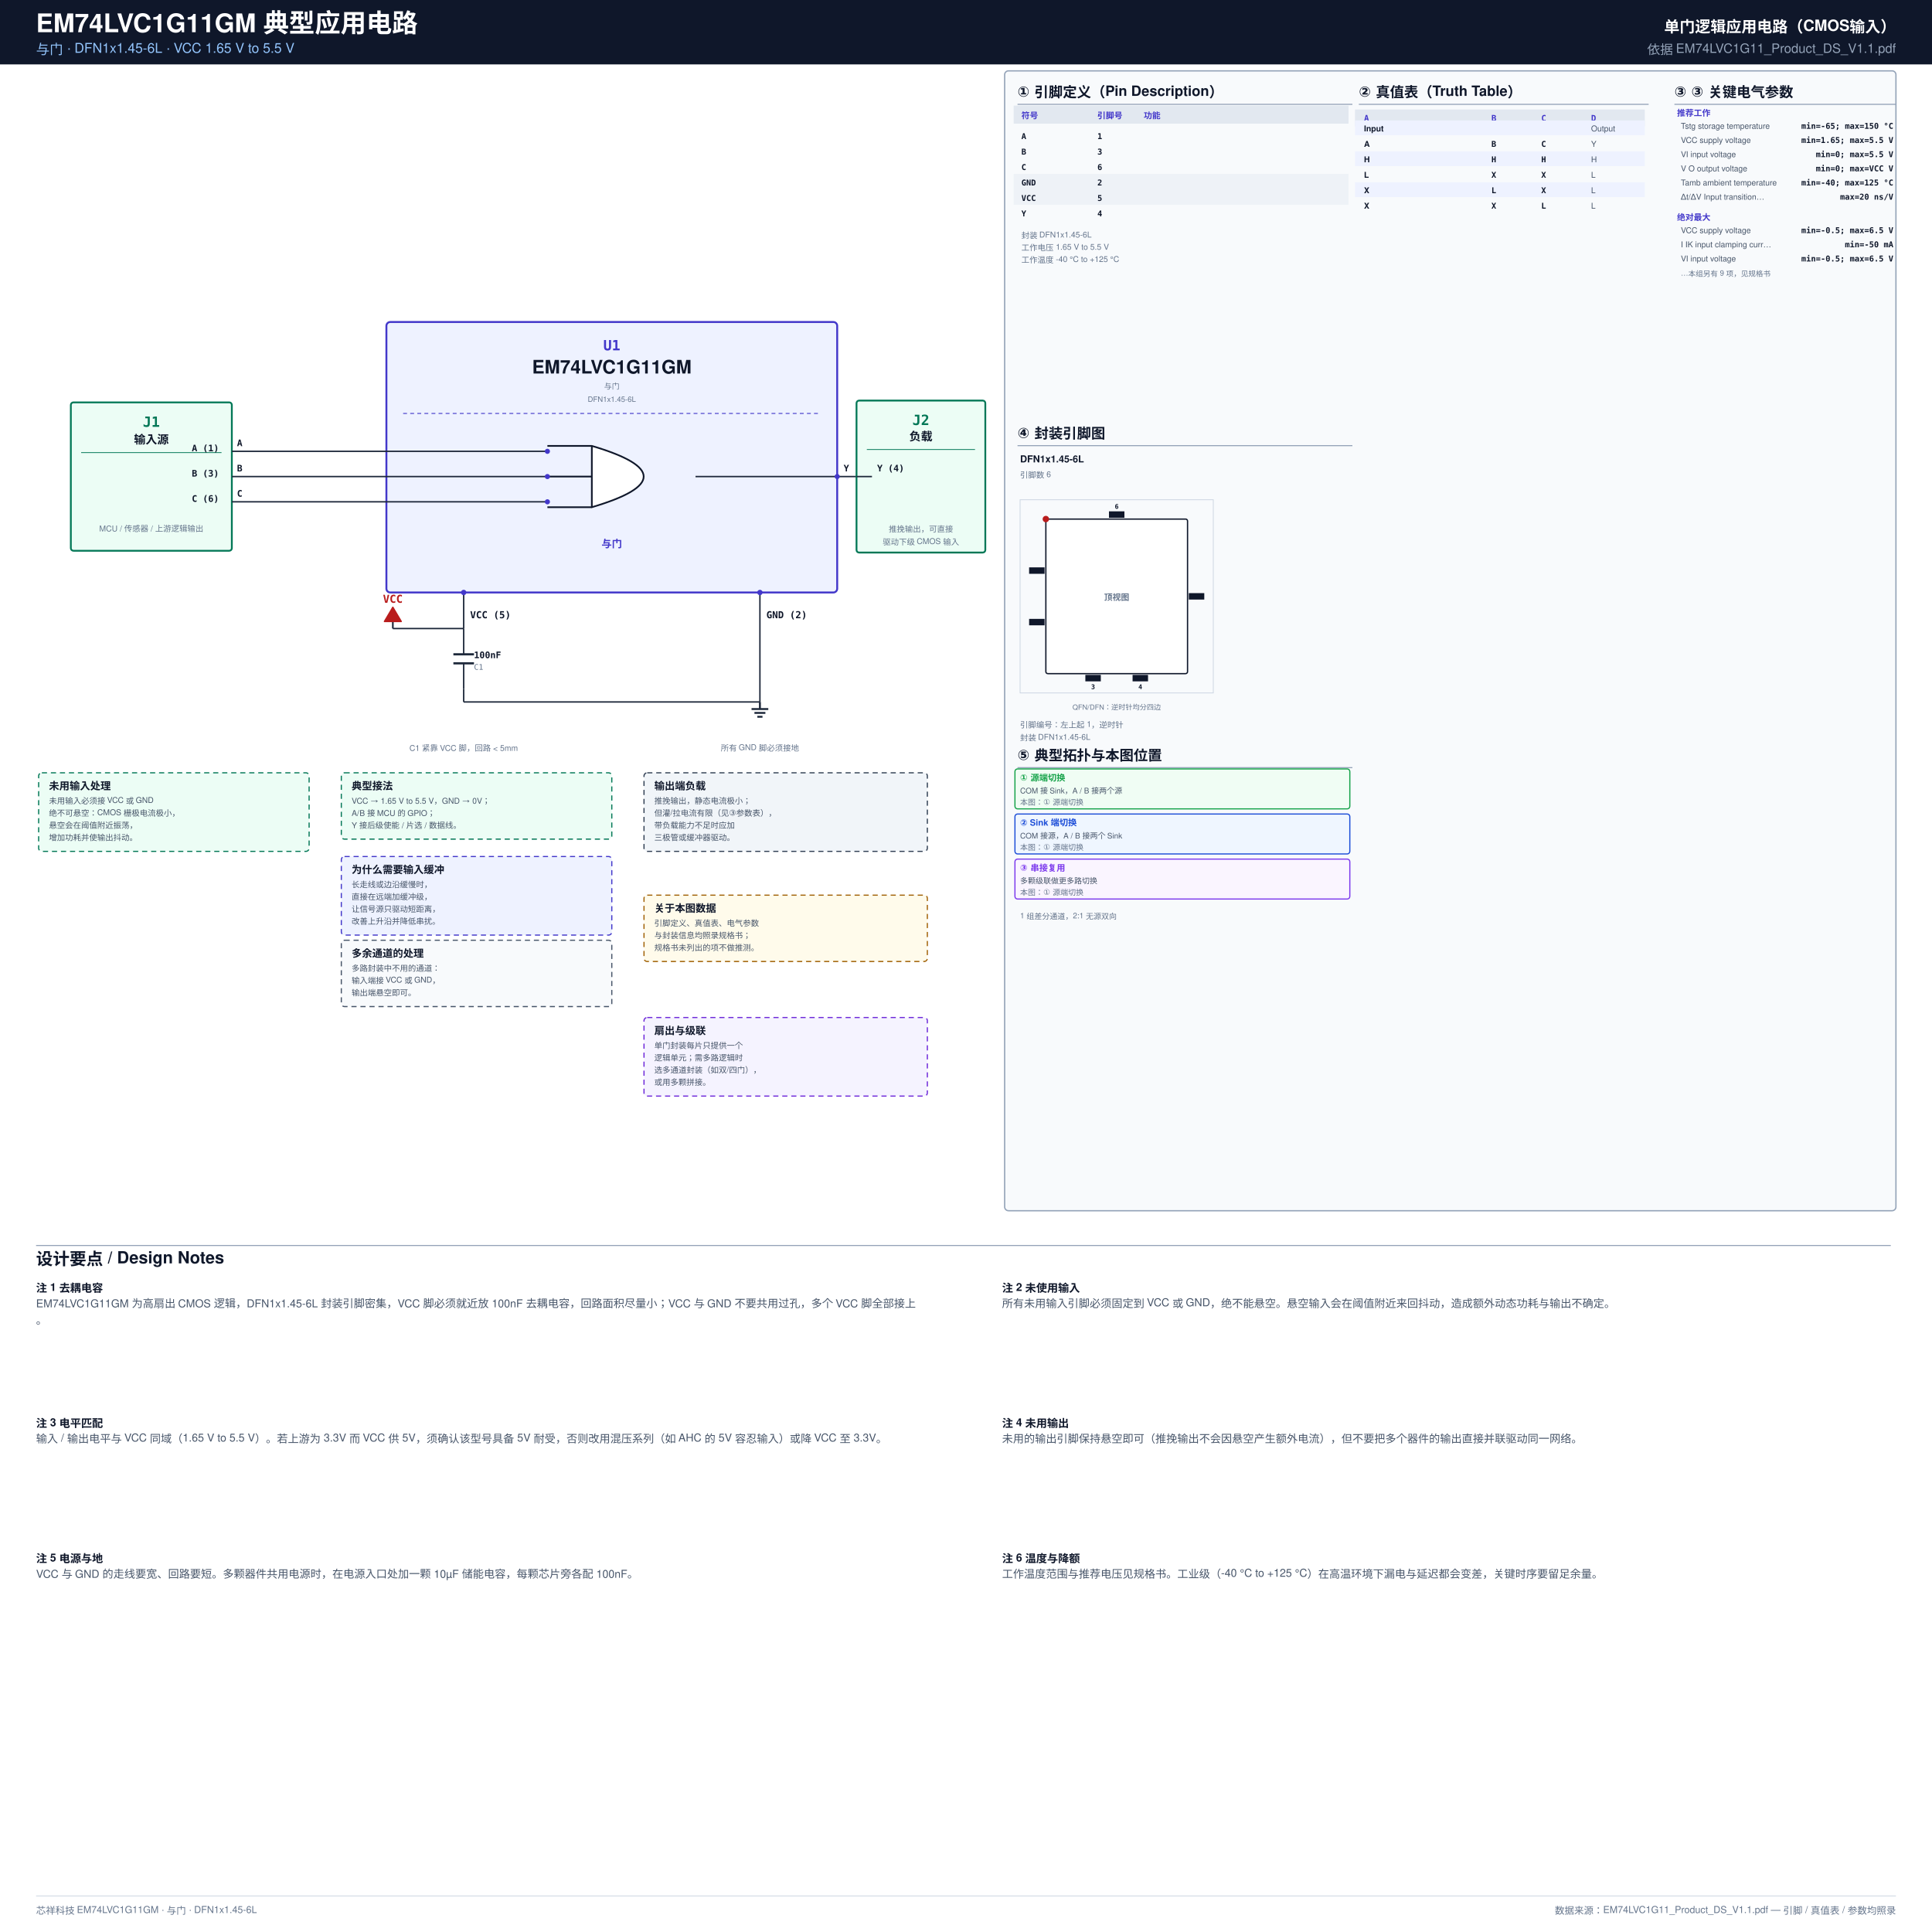
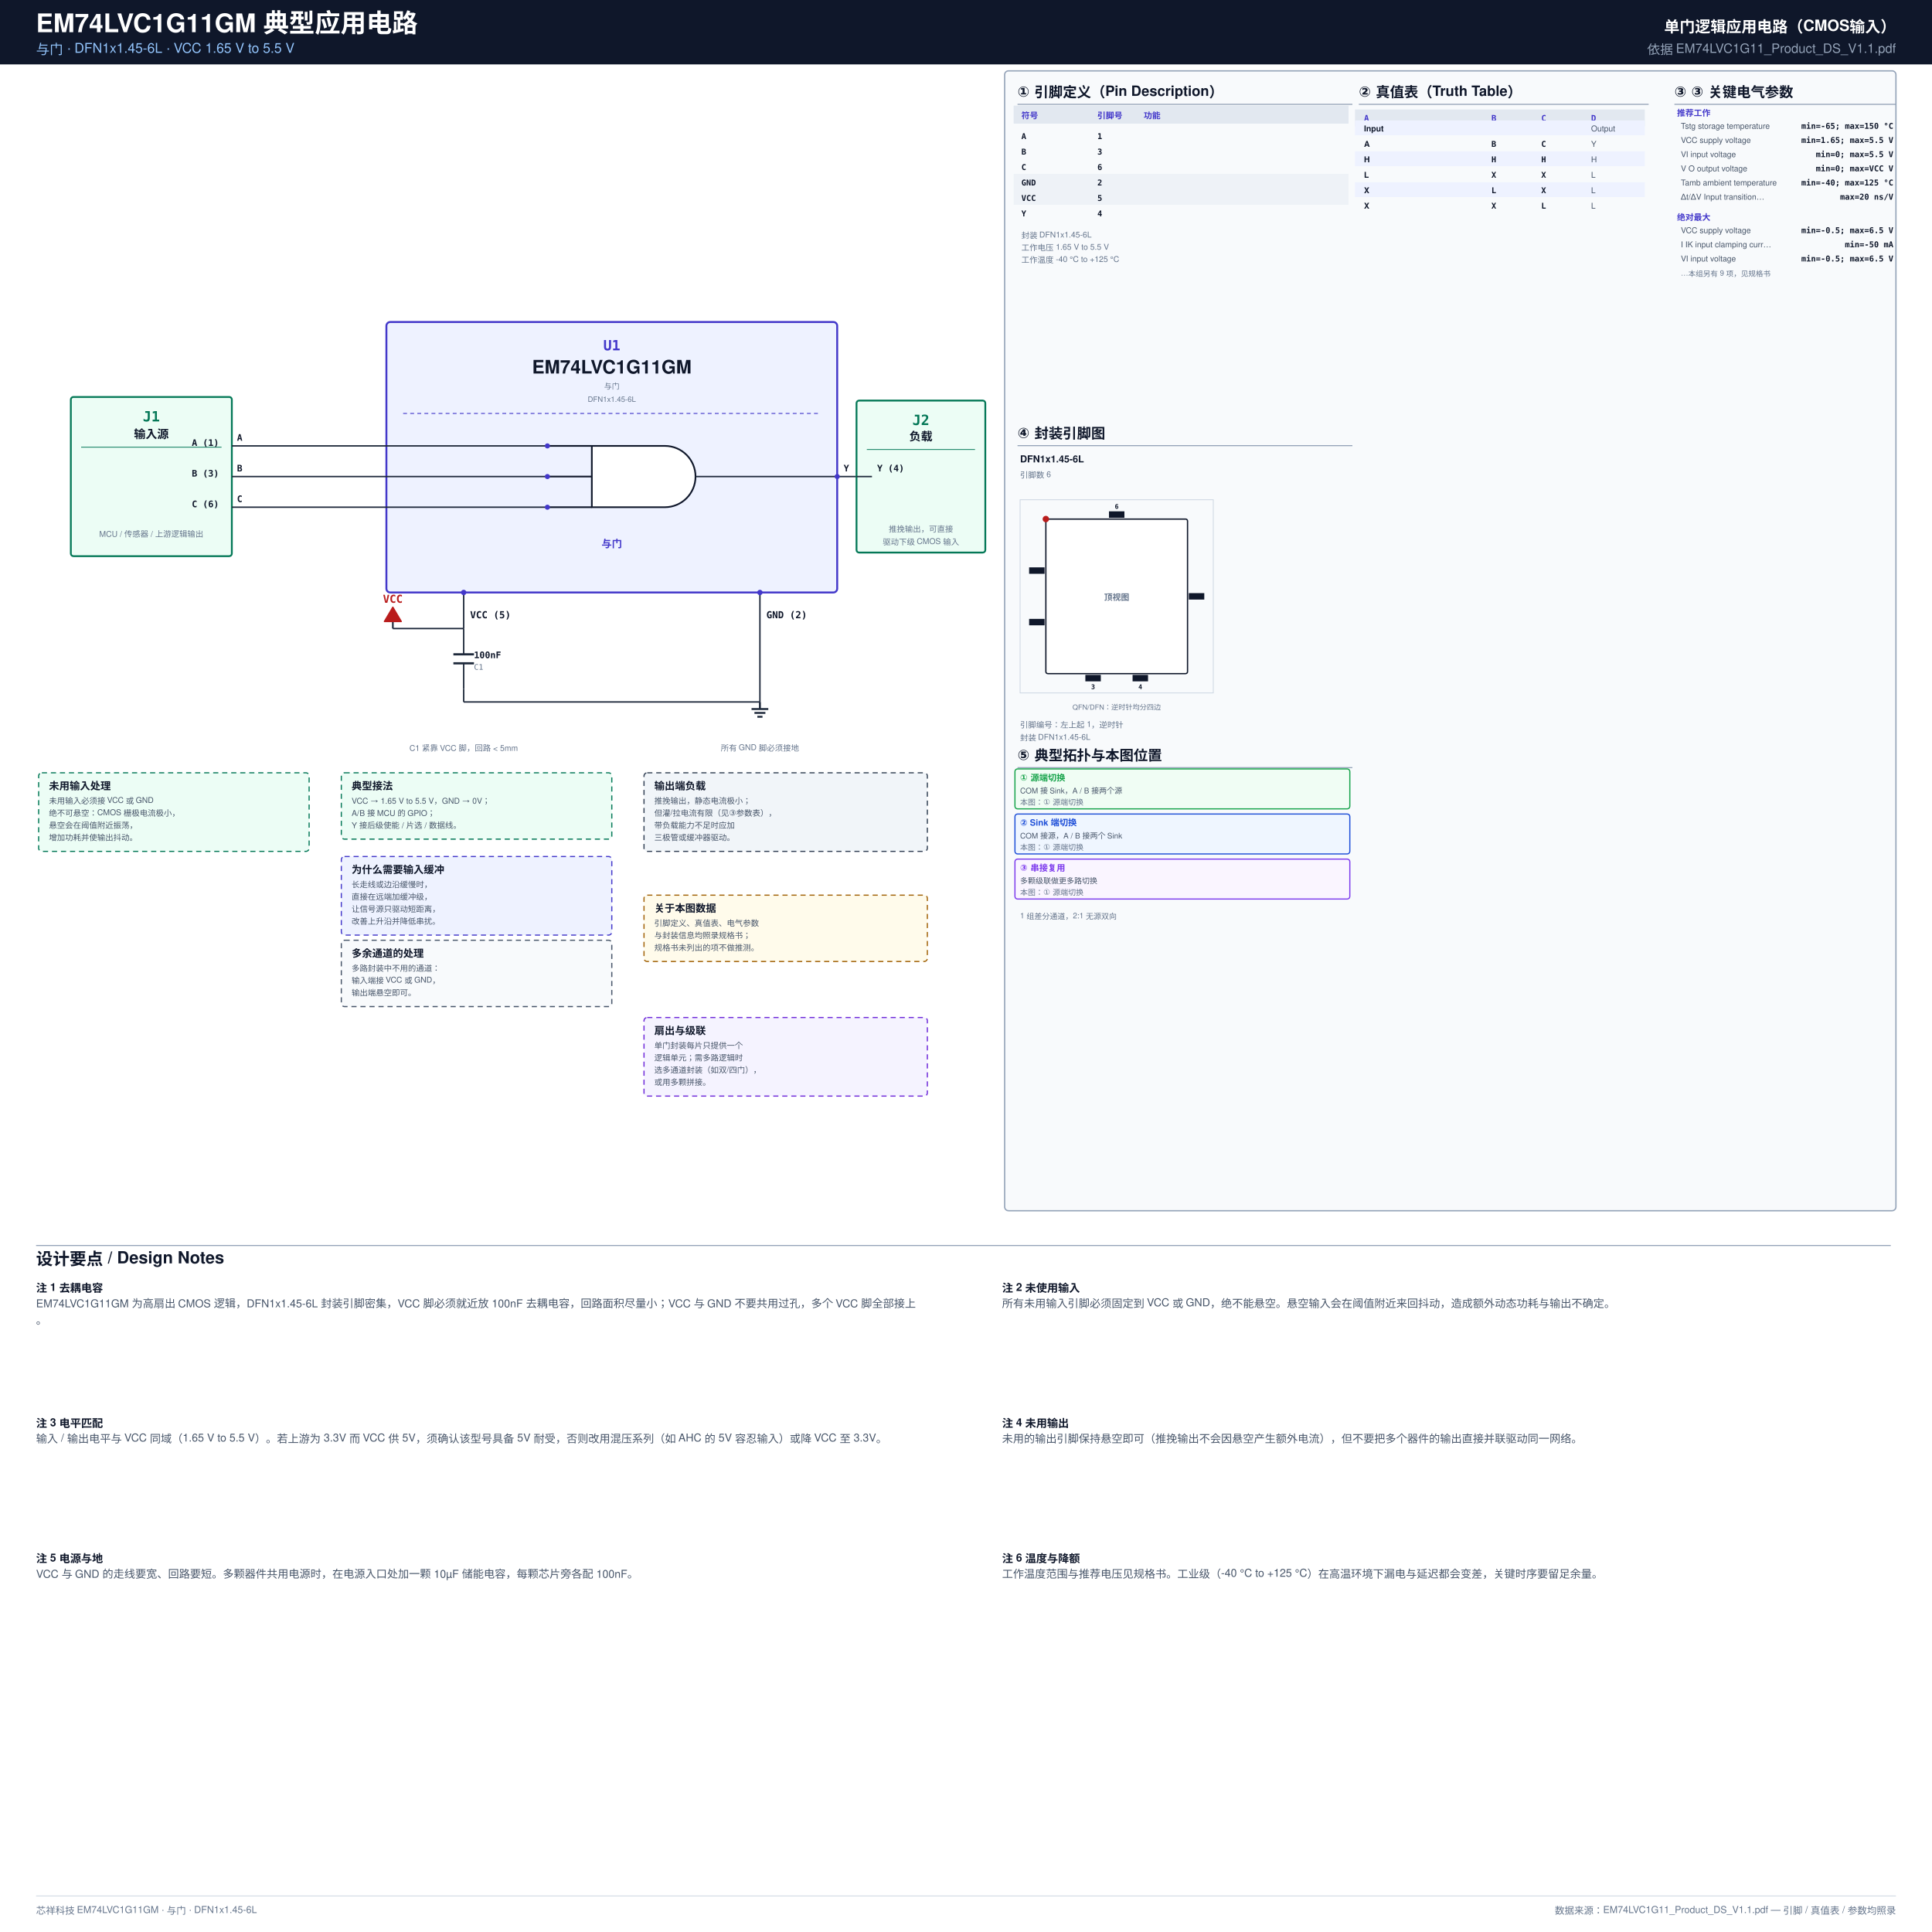
<svg xmlns="http://www.w3.org/2000/svg" width="3000" height="3000" viewBox="0 0 3000 3000">
  <rect x="0" y="0" width="3000" height="3000" rx="0" fill="#ffffff" stroke="none" stroke-width="0" />
  <rect x="0" y="0" width="3000" height="100" rx="0" fill="#0f172a" stroke="none" stroke-width="0" />
  <text x="56" y="50" font-family="PingFang SC, Helvetica Neue, Helvetica, Arial, sans-serif" font-size="40" fill="#ffffff" text-anchor="start" font-weight="700">EM74LVC1G11GM 典型应用电路</text>
  <text x="56" y="84" font-family="PingFang SC, Helvetica Neue, Helvetica, Arial, sans-serif" font-size="21" fill="#93c5fd" text-anchor="start" font-weight="500">与门 · DFN1x1.45-6L · VCC 1.65 V to 5.5 V</text>
  <text x="2944" y="50" font-family="PingFang SC, Helvetica Neue, Helvetica, Arial, sans-serif" font-size="24" fill="#ffffff" text-anchor="end" font-weight="600">单门逻辑应用电路（CMOS输入）</text>
  <text x="2944" y="84" font-family="PingFang SC, Helvetica Neue, Helvetica, Arial, sans-serif" font-size="20" fill="#94a3b8" text-anchor="end" font-weight="normal">依据 EM74LVC1G11_Product_DS_V1.1.pdf</text>
-   <rect x="110" y="624.8" width="250" height="230.4" rx="4" fill="#ecfdf5" stroke="#047857" stroke-width="2.8" />
-   <text x="235.0" y="662.8" font-family="Menlo, Monaco, Consolas, monospace" font-size="22" fill="#047857" text-anchor="middle" font-weight="700">J1</text>
-   <text x="235.0" y="688.8" font-family="PingFang SC, Helvetica Neue, Helvetica, Arial, sans-serif" font-size="18" fill="#0f172a" text-anchor="middle" font-weight="700">输入源</text>
-   <line x1="126" y1="702.8" x2="344" y2="702.8" stroke="#047857" stroke-width="1.2" />
-   <text x="340" y="700.8" font-family="Menlo, Monaco, Consolas, monospace" font-size="14" fill="#0f172a" text-anchor="end" font-weight="600">A (1)</text>
+   <rect x="110" y="616.4" width="250" height="247.2" rx="4" fill="#ecfdf5" stroke="#047857" stroke-width="2.8" />
+   <text x="235.0" y="654.4" font-family="Menlo, Monaco, Consolas, monospace" font-size="22" fill="#047857" text-anchor="middle" font-weight="700">J1</text>
+   <text x="235.0" y="680.4" font-family="PingFang SC, Helvetica Neue, Helvetica, Arial, sans-serif" font-size="18" fill="#0f172a" text-anchor="middle" font-weight="700">输入源</text>
+   <line x1="126" y1="694.4" x2="344" y2="694.4" stroke="#047857" stroke-width="1.2" />
+   <text x="340" y="692.4" font-family="Menlo, Monaco, Consolas, monospace" font-size="14" fill="#0f172a" text-anchor="end" font-weight="600">A (1)</text>
  <text x="340" y="740.0" font-family="Menlo, Monaco, Consolas, monospace" font-size="14" fill="#0f172a" text-anchor="end" font-weight="600">B (3)</text>
-   <text x="340" y="779.2" font-family="Menlo, Monaco, Consolas, monospace" font-size="14" fill="#0f172a" text-anchor="end" font-weight="600">C (6)</text>
-   <text x="235.0" y="825.2" font-family="PingFang SC, Helvetica Neue, Helvetica, Arial, sans-serif" font-size="12.5" fill="#64748b" text-anchor="middle" font-weight="normal">MCU / 传感器 / 上游逻辑输出</text>
+   <text x="340" y="787.6" font-family="Menlo, Monaco, Consolas, monospace" font-size="14" fill="#0f172a" text-anchor="end" font-weight="600">C (6)</text>
+   <text x="235.0" y="833.6" font-family="PingFang SC, Helvetica Neue, Helvetica, Arial, sans-serif" font-size="12.5" fill="#64748b" text-anchor="middle" font-weight="normal">MCU / 传感器 / 上游逻辑输出</text>
  <rect x="600" y="500" width="700" height="420" rx="6" fill="#eef2ff" stroke="#4338ca" stroke-width="3.0" />
  <text x="950.0" y="544" font-family="Menlo, Monaco, Consolas, monospace" font-size="22" fill="#4338ca" text-anchor="middle" font-weight="700">U1</text>
  <text x="950.0" y="580" font-family="PingFang SC, Helvetica Neue, Helvetica, Arial, sans-serif" font-size="29" fill="#0f172a" text-anchor="middle" font-weight="700">EM74LVC1G11GM</text>
  <text x="950.0" y="604" font-family="PingFang SC, Helvetica Neue, Helvetica, Arial, sans-serif" font-size="12" fill="#64748b" text-anchor="middle" font-weight="normal">与门</text>
  <text x="950.0" y="624" font-family="PingFang SC, Helvetica Neue, Helvetica, Arial, sans-serif" font-size="11.5" fill="#64748b" text-anchor="middle" font-weight="normal">DFN1x1.45-6L</text>
  <line x1="626" y1="642" x2="1274" y2="642" stroke="#4338ca" stroke-width="1.4" stroke-dasharray="6 5" />
  <line x1="850" y1="692.4" x2="919.0" y2="692.4" stroke="#0f172a" stroke-width="2.6" />
  <line x1="850" y1="787.6" x2="919.0" y2="787.6" stroke="#0f172a" stroke-width="2.6" />
  <line x1="850" y1="740.0" x2="919.0" y2="740.0" stroke="#0f172a" stroke-width="2.6" />
-   <path d="M919.0,692.4 L919.0,787.6 Q1080,740.0 919.0,692.4 Z" stroke="#0f172a" stroke-width="2.6" fill="#ffffff" stroke-linejoin="round" stroke-linecap="round" />
+   <path d="M919.0,692.4 L1032.4,692.4 A47.6,47.6 0 0 1 1032.4,787.6 L919.0,787.6 Z" stroke="#0f172a" stroke-width="2.6" fill="#ffffff" stroke-linejoin="round" stroke-linecap="round" />
  <text x="950.0" y="850" font-family="PingFang SC, Helvetica Neue, Helvetica, Arial, sans-serif" font-size="16" fill="#4338ca" text-anchor="middle" font-weight="700">与门</text>
-   <line x1="360" y1="700.8" x2="850" y2="700.8" stroke="#1e293b" stroke-width="2.2" />
-   <circle cx="850" cy="700.8" r="4.0" fill="#4338ca" />
-   <text x="368" y="692.8" font-family="Menlo, Monaco, Consolas, monospace" font-size="14" fill="#0f172a" text-anchor="start" font-weight="600">A</text>
+   <line x1="360" y1="692.4" x2="850" y2="692.4" stroke="#1e293b" stroke-width="2.2" />
+   <circle cx="850" cy="692.4" r="4.0" fill="#4338ca" />
+   <text x="368" y="684.4" font-family="Menlo, Monaco, Consolas, monospace" font-size="14" fill="#0f172a" text-anchor="start" font-weight="600">A</text>
  <line x1="360" y1="740.0" x2="850" y2="740.0" stroke="#1e293b" stroke-width="2.2" />
  <circle cx="850" cy="740.0" r="4.0" fill="#4338ca" />
  <text x="368" y="732.0" font-family="Menlo, Monaco, Consolas, monospace" font-size="14" fill="#0f172a" text-anchor="start" font-weight="600">B</text>
-   <line x1="360" y1="779.2" x2="850" y2="779.2" stroke="#1e293b" stroke-width="2.2" />
-   <circle cx="850" cy="779.2" r="4.0" fill="#4338ca" />
-   <text x="368" y="771.2" font-family="Menlo, Monaco, Consolas, monospace" font-size="14" fill="#0f172a" text-anchor="start" font-weight="600">C</text>
+   <line x1="360" y1="787.6" x2="850" y2="787.6" stroke="#1e293b" stroke-width="2.2" />
+   <circle cx="850" cy="787.6" r="4.0" fill="#4338ca" />
+   <text x="368" y="779.6" font-family="Menlo, Monaco, Consolas, monospace" font-size="14" fill="#0f172a" text-anchor="start" font-weight="600">C</text>
  <line x1="1080" y1="740.0" x2="1300" y2="740.0" stroke="#1e293b" stroke-width="2.2" />
  <line x1="1300" y1="740.0" x2="1330" y2="740.0" stroke="#1e293b" stroke-width="2.2" />
  <circle cx="1300" cy="740.0" r="4.0" fill="#4338ca" />
  <text x="1310" y="732.0" font-family="Menlo, Monaco, Consolas, monospace" font-size="14" fill="#0f172a" text-anchor="start" font-weight="600">Y (4)</text>
  <line x1="720" y1="920" x2="720" y2="976" stroke="#1e293b" stroke-width="2.2" />
  <circle cx="720" cy="920" r="4.2" fill="#4338ca" />
  <text x="730" y="960" font-family="Menlo, Monaco, Consolas, monospace" font-size="15" fill="#0f172a" text-anchor="start" font-weight="600">VCC (5)</text>
  <line x1="610" y1="976" x2="720" y2="976" stroke="#1e293b" stroke-width="2.2" />
  <line x1="610" y1="976" x2="610" y2="965" stroke="#1e293b" stroke-width="2.6" />
  <path d="M597,965 L623,965 L610,943 Z" stroke="#b91c1c" stroke-width="2.2" fill="#b91c1c" stroke-linejoin="round" stroke-linecap="round" />
  <text x="610" y="936" font-family="Menlo, Monaco, Consolas, monospace" font-size="17" fill="#b91c1c" text-anchor="middle" font-weight="700">VCC</text>
  <line x1="720" y1="976" x2="720" y2="1016.0" stroke="#1e293b" stroke-width="2.2" />
  <line x1="704.0" y1="1016.0" x2="736.0" y2="1016.0" stroke="#1e293b" stroke-width="3.4" />
  <line x1="704.0" y1="1030.0" x2="736.0" y2="1030.0" stroke="#1e293b" stroke-width="3.4" />
  <line x1="720" y1="1030.0" x2="720" y2="1070" stroke="#1e293b" stroke-width="2.2" />
  <text x="736" y="1022.0" font-family="Menlo, Monaco, Consolas, monospace" font-size="14" fill="#0f172a" text-anchor="start" font-weight="700">100nF</text>
  <text x="736" y="1040.0" font-family="Menlo, Monaco, Consolas, monospace" font-size="12" fill="#64748b" text-anchor="start" font-weight="500">C1</text>
  <line x1="720" y1="1070" x2="720" y2="1090" stroke="#1e293b" stroke-width="2.2" />
  <text x="720" y="1166" font-family="PingFang SC, Helvetica Neue, Helvetica, Arial, sans-serif" font-size="12.5" fill="#64748b" text-anchor="middle" font-weight="normal">C1 紧靠 VCC 脚，回路 &lt; 5mm</text>
  <line x1="1180" y1="920" x2="1180" y2="1090" stroke="#1e293b" stroke-width="2.2" />
  <circle cx="1180" cy="920" r="4.2" fill="#4338ca" />
  <text x="1190" y="960" font-family="Menlo, Monaco, Consolas, monospace" font-size="15" fill="#0f172a" text-anchor="start" font-weight="600">GND (2)</text>
  <line x1="1180" y1="1090" x2="1180" y2="1101.0" stroke="#1e293b" stroke-width="3.0" />
  <line x1="1167.0" y1="1101.0" x2="1193.0" y2="1101.0" stroke="#1e293b" stroke-width="3.0" />
  <line x1="1171.5" y1="1107.0" x2="1188.5" y2="1107.0" stroke="#1e293b" stroke-width="3.0" />
  <line x1="1176.0" y1="1113.0" x2="1184.0" y2="1113.0" stroke="#1e293b" stroke-width="3.0" />
  <text x="1180" y="1166" font-family="PingFang SC, Helvetica Neue, Helvetica, Arial, sans-serif" font-size="12.5" fill="#64748b" text-anchor="middle" font-weight="normal">所有 GND 脚必须接地</text>
  <line x1="720" y1="1090" x2="1180" y2="1090" stroke="#1e293b" stroke-width="2.2" />
  <rect x="1330" y="622.0" width="200" height="236" rx="4" fill="#ecfdf5" stroke="#047857" stroke-width="2.8" />
  <text x="1430.0" y="660.0" font-family="Menlo, Monaco, Consolas, monospace" font-size="22" fill="#047857" text-anchor="middle" font-weight="700">J2</text>
  <text x="1430.0" y="684.0" font-family="PingFang SC, Helvetica Neue, Helvetica, Arial, sans-serif" font-size="18" fill="#0f172a" text-anchor="middle" font-weight="700">负载</text>
  <line x1="1346" y1="698.0" x2="1514" y2="698.0" stroke="#047857" stroke-width="1.2" />
  <line x1="1330" y1="740.0" x2="1354" y2="740.0" stroke="#1e293b" stroke-width="2.2" />
  <text x="1362" y="732.0" font-family="Menlo, Monaco, Consolas, monospace" font-size="14" fill="#0f172a" text-anchor="start" font-weight="600">Y (4)</text>
  <text x="1430.0" y="826.0" font-family="PingFang SC, Helvetica Neue, Helvetica, Arial, sans-serif" font-size="12.5" fill="#64748b" text-anchor="middle" font-weight="normal">推挽输出，可直接</text>
  <text x="1430.0" y="846.0" font-family="PingFang SC, Helvetica Neue, Helvetica, Arial, sans-serif" font-size="12.5" fill="#64748b" text-anchor="middle" font-weight="normal">驱动下级 CMOS 输入</text>
  <rect x="60" y="1200" width="420" height="122" rx="5" fill="#ecfdf5" stroke="#047857" stroke-width="1.8" stroke-dasharray="8 6" />
  <text x="76" y="1226" font-family="PingFang SC, Helvetica Neue, Helvetica, Arial, sans-serif" font-size="16" fill="#0f172a" text-anchor="start" font-weight="700">未用输入处理</text>
  <text x="76" y="1248" font-family="PingFang SC, Helvetica Neue, Helvetica, Arial, sans-serif" font-size="12.5" fill="#475569" text-anchor="start" font-weight="normal">未用输入必须接 VCC 或 GND</text>
  <text x="76" y="1267" font-family="PingFang SC, Helvetica Neue, Helvetica, Arial, sans-serif" font-size="12.5" fill="#475569" text-anchor="start" font-weight="normal">绝不可悬空：CMOS 栅极电流极小，</text>
  <text x="76" y="1286" font-family="PingFang SC, Helvetica Neue, Helvetica, Arial, sans-serif" font-size="12.5" fill="#475569" text-anchor="start" font-weight="normal">悬空会在阈值附近振荡，</text>
  <text x="76" y="1305" font-family="PingFang SC, Helvetica Neue, Helvetica, Arial, sans-serif" font-size="12.5" fill="#475569" text-anchor="start" font-weight="normal">增加功耗并使输出抖动。</text>
  <rect x="530" y="1200" width="420" height="103" rx="5" fill="#ecfdf5" stroke="#047857" stroke-width="1.8" stroke-dasharray="8 6" />
  <text x="546" y="1226" font-family="PingFang SC, Helvetica Neue, Helvetica, Arial, sans-serif" font-size="16" fill="#0f172a" text-anchor="start" font-weight="700">典型接法</text>
  <text x="546" y="1248" font-family="PingFang SC, Helvetica Neue, Helvetica, Arial, sans-serif" font-size="12.5" fill="#475569" text-anchor="start" font-weight="normal">VCC → 1.65 V to 5.5 V，GND → 0V；</text>
  <text x="546" y="1267" font-family="PingFang SC, Helvetica Neue, Helvetica, Arial, sans-serif" font-size="12.5" fill="#475569" text-anchor="start" font-weight="normal">A/B 接 MCU 的 GPIO；</text>
  <text x="546" y="1286" font-family="PingFang SC, Helvetica Neue, Helvetica, Arial, sans-serif" font-size="12.5" fill="#475569" text-anchor="start" font-weight="normal">Y 接后级使能 / 片选 / 数据线。</text>
  <rect x="530" y="1330" width="420" height="122" rx="5" fill="#eef2ff" stroke="#4338ca" stroke-width="1.8" stroke-dasharray="8 6" />
  <text x="546" y="1356" font-family="PingFang SC, Helvetica Neue, Helvetica, Arial, sans-serif" font-size="16" fill="#0f172a" text-anchor="start" font-weight="700">为什么需要输入缓冲</text>
  <text x="546" y="1378" font-family="PingFang SC, Helvetica Neue, Helvetica, Arial, sans-serif" font-size="12.5" fill="#475569" text-anchor="start" font-weight="normal">长走线或边沿缓慢时，</text>
  <text x="546" y="1397" font-family="PingFang SC, Helvetica Neue, Helvetica, Arial, sans-serif" font-size="12.5" fill="#475569" text-anchor="start" font-weight="normal">直接在远端加缓冲级，</text>
  <text x="546" y="1416" font-family="PingFang SC, Helvetica Neue, Helvetica, Arial, sans-serif" font-size="12.5" fill="#475569" text-anchor="start" font-weight="normal">让信号源只驱动短距离，</text>
  <text x="546" y="1435" font-family="PingFang SC, Helvetica Neue, Helvetica, Arial, sans-serif" font-size="12.5" fill="#475569" text-anchor="start" font-weight="normal">改善上升沿并降低串扰。</text>
  <rect x="530" y="1460" width="420" height="103" rx="5" fill="#f8fafc" stroke="#475569" stroke-width="1.8" stroke-dasharray="8 6" />
  <text x="546" y="1486" font-family="PingFang SC, Helvetica Neue, Helvetica, Arial, sans-serif" font-size="16" fill="#0f172a" text-anchor="start" font-weight="700">多余通道的处理</text>
  <text x="546" y="1508" font-family="PingFang SC, Helvetica Neue, Helvetica, Arial, sans-serif" font-size="12.5" fill="#475569" text-anchor="start" font-weight="normal">多路封装中不用的通道：</text>
  <text x="546" y="1527" font-family="PingFang SC, Helvetica Neue, Helvetica, Arial, sans-serif" font-size="12.5" fill="#475569" text-anchor="start" font-weight="normal">输入端接 VCC 或 GND，</text>
  <text x="546" y="1546" font-family="PingFang SC, Helvetica Neue, Helvetica, Arial, sans-serif" font-size="12.5" fill="#475569" text-anchor="start" font-weight="normal">输出端悬空即可。</text>
  <rect x="1000" y="1200" width="440" height="122" rx="5" fill="#f1f5f9" stroke="#334155" stroke-width="1.8" stroke-dasharray="8 6" />
  <text x="1016" y="1226" font-family="PingFang SC, Helvetica Neue, Helvetica, Arial, sans-serif" font-size="16" fill="#0f172a" text-anchor="start" font-weight="700">输出端负载</text>
  <text x="1016" y="1248" font-family="PingFang SC, Helvetica Neue, Helvetica, Arial, sans-serif" font-size="12.5" fill="#475569" text-anchor="start" font-weight="normal">推挽输出，静态电流极小；</text>
  <text x="1016" y="1267" font-family="PingFang SC, Helvetica Neue, Helvetica, Arial, sans-serif" font-size="12.5" fill="#475569" text-anchor="start" font-weight="normal">但灌/拉电流有限（见③参数表），</text>
  <text x="1016" y="1286" font-family="PingFang SC, Helvetica Neue, Helvetica, Arial, sans-serif" font-size="12.5" fill="#475569" text-anchor="start" font-weight="normal">带负载能力不足时应加</text>
  <text x="1016" y="1305" font-family="PingFang SC, Helvetica Neue, Helvetica, Arial, sans-serif" font-size="12.5" fill="#475569" text-anchor="start" font-weight="normal">三极管或缓冲器驱动。</text>
  <rect x="1000" y="1390" width="440" height="103" rx="5" fill="#fffbeb" stroke="#a16207" stroke-width="1.8" stroke-dasharray="8 6" />
  <text x="1016" y="1416" font-family="PingFang SC, Helvetica Neue, Helvetica, Arial, sans-serif" font-size="16" fill="#0f172a" text-anchor="start" font-weight="700">关于本图数据</text>
  <text x="1016" y="1438" font-family="PingFang SC, Helvetica Neue, Helvetica, Arial, sans-serif" font-size="12.5" fill="#475569" text-anchor="start" font-weight="normal">引脚定义、真值表、电气参数</text>
  <text x="1016" y="1457" font-family="PingFang SC, Helvetica Neue, Helvetica, Arial, sans-serif" font-size="12.5" fill="#475569" text-anchor="start" font-weight="normal">与封装信息均照录规格书；</text>
  <text x="1016" y="1476" font-family="PingFang SC, Helvetica Neue, Helvetica, Arial, sans-serif" font-size="12.5" fill="#475569" text-anchor="start" font-weight="normal">规格书未列出的项不做推测。</text>
  <rect x="1000" y="1580" width="440" height="122" rx="5" fill="#f5f3ff" stroke="#6d28d9" stroke-width="1.8" stroke-dasharray="8 6" />
  <text x="1016" y="1606" font-family="PingFang SC, Helvetica Neue, Helvetica, Arial, sans-serif" font-size="16" fill="#0f172a" text-anchor="start" font-weight="700">扇出与级联</text>
  <text x="1016" y="1628" font-family="PingFang SC, Helvetica Neue, Helvetica, Arial, sans-serif" font-size="12.5" fill="#475569" text-anchor="start" font-weight="normal">单门封装每片只提供一个</text>
  <text x="1016" y="1647" font-family="PingFang SC, Helvetica Neue, Helvetica, Arial, sans-serif" font-size="12.5" fill="#475569" text-anchor="start" font-weight="normal">逻辑单元；需多路逻辑时</text>
  <text x="1016" y="1666" font-family="PingFang SC, Helvetica Neue, Helvetica, Arial, sans-serif" font-size="12.5" fill="#475569" text-anchor="start" font-weight="normal">选多通道封装（如双/四门），</text>
  <text x="1016" y="1685" font-family="PingFang SC, Helvetica Neue, Helvetica, Arial, sans-serif" font-size="12.5" fill="#475569" text-anchor="start" font-weight="normal">或用多颗拼接。</text>
  <rect x="1560" y="110" width="1384" height="1770" rx="6" fill="#f8fafc" stroke="#94a3b8" stroke-width="2.0" />
  <text x="1580" y="150" font-family="PingFang SC, Helvetica Neue, Helvetica, Arial, sans-serif" font-size="22" fill="#0f172a" text-anchor="start" font-weight="700">① 引脚定义（Pin Description）</text>
  <line x1="1580" y1="162" x2="2100" y2="162" stroke="#94a3b8" stroke-width="1.6" />
  <rect x="1574.0" y="164" width="520.0" height="28" rx="0" fill="#e2e8f0" stroke="none" stroke-width="0" />
  <text x="1586.0" y="184" font-family="Menlo, Monaco, Consolas, monospace" font-size="13" fill="#4338ca" text-anchor="start" font-weight="700">符号</text>
  <text x="1704.0" y="184" font-family="Menlo, Monaco, Consolas, monospace" font-size="13" fill="#4338ca" text-anchor="start" font-weight="700">引脚号</text>
  <text x="1776.0" y="184" font-family="Menlo, Monaco, Consolas, monospace" font-size="13" fill="#4338ca" text-anchor="start" font-weight="700">功能</text>
  <text x="1586.0" y="216" font-family="Menlo, Monaco, Consolas, monospace" font-size="12.5" fill="#0f172a" text-anchor="start" font-weight="600">A</text>
  <text x="1704.0" y="216" font-family="Menlo, Monaco, Consolas, monospace" font-size="12.5" fill="#0f172a" text-anchor="start" font-weight="600">1</text>
  <text x="1586.0" y="240" font-family="Menlo, Monaco, Consolas, monospace" font-size="12.5" fill="#0f172a" text-anchor="start" font-weight="600">B</text>
  <text x="1704.0" y="240" font-family="Menlo, Monaco, Consolas, monospace" font-size="12.5" fill="#0f172a" text-anchor="start" font-weight="600">3</text>
  <text x="1586.0" y="264" font-family="Menlo, Monaco, Consolas, monospace" font-size="12.5" fill="#0f172a" text-anchor="start" font-weight="600">C</text>
  <text x="1704.0" y="264" font-family="Menlo, Monaco, Consolas, monospace" font-size="12.5" fill="#0f172a" text-anchor="start" font-weight="600">6</text>
  <rect x="1574.0" y="270" width="520.0" height="24" rx="0" fill="#eef2f7" stroke="none" stroke-width="0" />
  <text x="1586.0" y="288" font-family="Menlo, Monaco, Consolas, monospace" font-size="12.5" fill="#0f172a" text-anchor="start" font-weight="600">GND</text>
  <text x="1704.0" y="288" font-family="Menlo, Monaco, Consolas, monospace" font-size="12.5" fill="#0f172a" text-anchor="start" font-weight="600">2</text>
  <rect x="1574.0" y="294" width="520.0" height="24" rx="0" fill="#eef2f7" stroke="none" stroke-width="0" />
  <text x="1586.0" y="312" font-family="Menlo, Monaco, Consolas, monospace" font-size="12.5" fill="#0f172a" text-anchor="start" font-weight="600">VCC</text>
  <text x="1704.0" y="312" font-family="Menlo, Monaco, Consolas, monospace" font-size="12.5" fill="#0f172a" text-anchor="start" font-weight="600">5</text>
  <text x="1586.0" y="336" font-family="Menlo, Monaco, Consolas, monospace" font-size="12.5" fill="#0f172a" text-anchor="start" font-weight="600">Y</text>
  <text x="1704.0" y="336" font-family="Menlo, Monaco, Consolas, monospace" font-size="12.5" fill="#0f172a" text-anchor="start" font-weight="600">4</text>
  <text x="1586" y="370" font-family="PingFang SC, Helvetica Neue, Helvetica, Arial, sans-serif" font-size="12.5" fill="#64748b" text-anchor="start" font-weight="normal">封装 DFN1x1.45-6L</text>
  <text x="1586" y="389" font-family="PingFang SC, Helvetica Neue, Helvetica, Arial, sans-serif" font-size="12.5" fill="#64748b" text-anchor="start" font-weight="normal">工作电压 1.65 V to 5.5 V</text>
  <text x="1586" y="408" font-family="PingFang SC, Helvetica Neue, Helvetica, Arial, sans-serif" font-size="12.5" fill="#64748b" text-anchor="start" font-weight="normal">工作温度 -40 °C to +125 °C</text>
  <text x="2110" y="150" font-family="PingFang SC, Helvetica Neue, Helvetica, Arial, sans-serif" font-size="22" fill="#0f172a" text-anchor="start" font-weight="700">② 真值表（Truth Table）</text>
  <line x1="2110" y1="162" x2="2560" y2="162" stroke="#94a3b8" stroke-width="1.6" />
  <rect x="2104" y="170" width="450" height="26" rx="0" fill="#e2e8f0" stroke="none" stroke-width="0" />
  <text x="2118" y="188" font-family="Menlo, Monaco, Consolas, monospace" font-size="13" fill="#4338ca" text-anchor="start" font-weight="700">A</text>
  <text x="2315.8" y="188" font-family="Menlo, Monaco, Consolas, monospace" font-size="13" fill="#4338ca" text-anchor="start" font-weight="700">B</text>
  <text x="2393.2" y="188" font-family="Menlo, Monaco, Consolas, monospace" font-size="13" fill="#4338ca" text-anchor="start" font-weight="700">C</text>
  <text x="2470.6" y="188" font-family="Menlo, Monaco, Consolas, monospace" font-size="13" fill="#4338ca" text-anchor="start" font-weight="700">D</text>
  <rect x="2104" y="187" width="450" height="23" rx="0" fill="#eef2ff" stroke="none" stroke-width="0" />
  <text x="2118" y="204" font-family="PingFang SC, Helvetica Neue, Helvetica, Arial, sans-serif" font-size="12.5" fill="#0f172a" text-anchor="start" font-weight="600">Input</text>
  <text x="2470.6" y="204" font-family="PingFang SC, Helvetica Neue, Helvetica, Arial, sans-serif" font-size="12.5" fill="#475569" text-anchor="start" font-weight="400">Output</text>
  <text x="2118" y="228" font-family="PingFang SC, Helvetica Neue, Helvetica, Arial, sans-serif" font-size="12.5" fill="#0f172a" text-anchor="start" font-weight="600">A</text>
  <text x="2315.8" y="228" font-family="Menlo, Monaco, Consolas, monospace" font-size="12.5" fill="#0f172a" text-anchor="start" font-weight="600">B</text>
  <text x="2393.2" y="228" font-family="Menlo, Monaco, Consolas, monospace" font-size="12.5" fill="#0f172a" text-anchor="start" font-weight="600">C</text>
  <text x="2470.6" y="228" font-family="PingFang SC, Helvetica Neue, Helvetica, Arial, sans-serif" font-size="12.5" fill="#475569" text-anchor="start" font-weight="400">Y</text>
  <rect x="2104" y="235" width="450" height="23" rx="0" fill="#eef2ff" stroke="none" stroke-width="0" />
  <text x="2118" y="252" font-family="PingFang SC, Helvetica Neue, Helvetica, Arial, sans-serif" font-size="12.5" fill="#0f172a" text-anchor="start" font-weight="600">H</text>
  <text x="2315.8" y="252" font-family="Menlo, Monaco, Consolas, monospace" font-size="12.5" fill="#0f172a" text-anchor="start" font-weight="600">H</text>
  <text x="2393.2" y="252" font-family="Menlo, Monaco, Consolas, monospace" font-size="12.5" fill="#0f172a" text-anchor="start" font-weight="600">H</text>
  <text x="2470.6" y="252" font-family="PingFang SC, Helvetica Neue, Helvetica, Arial, sans-serif" font-size="12.5" fill="#475569" text-anchor="start" font-weight="400">H</text>
  <text x="2118" y="276" font-family="PingFang SC, Helvetica Neue, Helvetica, Arial, sans-serif" font-size="12.5" fill="#0f172a" text-anchor="start" font-weight="600">L</text>
  <text x="2315.8" y="276" font-family="Menlo, Monaco, Consolas, monospace" font-size="12.5" fill="#0f172a" text-anchor="start" font-weight="600">X</text>
  <text x="2393.2" y="276" font-family="Menlo, Monaco, Consolas, monospace" font-size="12.5" fill="#0f172a" text-anchor="start" font-weight="600">X</text>
  <text x="2470.6" y="276" font-family="PingFang SC, Helvetica Neue, Helvetica, Arial, sans-serif" font-size="12.5" fill="#475569" text-anchor="start" font-weight="400">L</text>
  <rect x="2104" y="283" width="450" height="23" rx="0" fill="#eef2ff" stroke="none" stroke-width="0" />
  <text x="2118" y="300" font-family="PingFang SC, Helvetica Neue, Helvetica, Arial, sans-serif" font-size="12.5" fill="#0f172a" text-anchor="start" font-weight="600">X</text>
  <text x="2315.8" y="300" font-family="Menlo, Monaco, Consolas, monospace" font-size="12.5" fill="#0f172a" text-anchor="start" font-weight="600">L</text>
  <text x="2393.2" y="300" font-family="Menlo, Monaco, Consolas, monospace" font-size="12.5" fill="#0f172a" text-anchor="start" font-weight="600">X</text>
  <text x="2470.6" y="300" font-family="PingFang SC, Helvetica Neue, Helvetica, Arial, sans-serif" font-size="12.5" fill="#475569" text-anchor="start" font-weight="400">L</text>
  <text x="2118" y="324" font-family="PingFang SC, Helvetica Neue, Helvetica, Arial, sans-serif" font-size="12.5" fill="#0f172a" text-anchor="start" font-weight="600">X</text>
  <text x="2315.8" y="324" font-family="Menlo, Monaco, Consolas, monospace" font-size="12.5" fill="#0f172a" text-anchor="start" font-weight="600">X</text>
  <text x="2393.2" y="324" font-family="Menlo, Monaco, Consolas, monospace" font-size="12.5" fill="#0f172a" text-anchor="start" font-weight="600">L</text>
  <text x="2470.6" y="324" font-family="PingFang SC, Helvetica Neue, Helvetica, Arial, sans-serif" font-size="12.5" fill="#475569" text-anchor="start" font-weight="400">L</text>
  <text x="2600" y="150" font-family="PingFang SC, Helvetica Neue, Helvetica, Arial, sans-serif" font-size="22" fill="#0f172a" text-anchor="start" font-weight="700">③ ③ 关键电气参数</text>
  <line x1="2600" y1="162" x2="2944" y2="162" stroke="#94a3b8" stroke-width="1.6" />
  <text x="2604" y="180" font-family="PingFang SC, Helvetica Neue, Helvetica, Arial, sans-serif" font-size="13" fill="#4338ca" text-anchor="start" font-weight="700">推荐工作</text>
  <text x="2610" y="200" font-family="PingFang SC, Helvetica Neue, Helvetica, Arial, sans-serif" font-size="12.5" fill="#475569" text-anchor="start" font-weight="normal">Tstg storage temperature</text>
  <text x="2940" y="200" font-family="Menlo, Monaco, Consolas, monospace" font-size="12.5" fill="#0f172a" text-anchor="end" font-weight="600">min=-65; max=150 °C</text>
  <text x="2610" y="222" font-family="PingFang SC, Helvetica Neue, Helvetica, Arial, sans-serif" font-size="12.5" fill="#475569" text-anchor="start" font-weight="normal">VCC supply voltage</text>
  <text x="2940" y="222" font-family="Menlo, Monaco, Consolas, monospace" font-size="12.5" fill="#0f172a" text-anchor="end" font-weight="600">min=1.65; max=5.5 V</text>
  <text x="2610" y="244" font-family="PingFang SC, Helvetica Neue, Helvetica, Arial, sans-serif" font-size="12.5" fill="#475569" text-anchor="start" font-weight="normal">VI input voltage</text>
  <text x="2940" y="244" font-family="Menlo, Monaco, Consolas, monospace" font-size="12.5" fill="#0f172a" text-anchor="end" font-weight="600">min=0; max=5.5 V</text>
  <text x="2610" y="266" font-family="PingFang SC, Helvetica Neue, Helvetica, Arial, sans-serif" font-size="12.5" fill="#475569" text-anchor="start" font-weight="normal">V O output voltage</text>
  <text x="2940" y="266" font-family="Menlo, Monaco, Consolas, monospace" font-size="12.5" fill="#0f172a" text-anchor="end" font-weight="600">min=0; max=VCC V</text>
  <text x="2610" y="288" font-family="PingFang SC, Helvetica Neue, Helvetica, Arial, sans-serif" font-size="12.5" fill="#475569" text-anchor="start" font-weight="normal">Tamb ambient temperature</text>
  <text x="2940" y="288" font-family="Menlo, Monaco, Consolas, monospace" font-size="12.5" fill="#0f172a" text-anchor="end" font-weight="600">min=-40; max=125 °C</text>
  <text x="2610" y="310" font-family="PingFang SC, Helvetica Neue, Helvetica, Arial, sans-serif" font-size="12.5" fill="#475569" text-anchor="start" font-weight="normal">Δt/ΔV Input transition…</text>
  <text x="2940" y="310" font-family="Menlo, Monaco, Consolas, monospace" font-size="12.5" fill="#0f172a" text-anchor="end" font-weight="600">max=20 ns/V</text>
  <text x="2604" y="342" font-family="PingFang SC, Helvetica Neue, Helvetica, Arial, sans-serif" font-size="13" fill="#4338ca" text-anchor="start" font-weight="700">绝对最大</text>
  <text x="2610" y="362" font-family="PingFang SC, Helvetica Neue, Helvetica, Arial, sans-serif" font-size="12.5" fill="#475569" text-anchor="start" font-weight="normal">VCC supply voltage</text>
  <text x="2940" y="362" font-family="Menlo, Monaco, Consolas, monospace" font-size="12.5" fill="#0f172a" text-anchor="end" font-weight="600">min=-0.5; max=6.5 V</text>
  <text x="2610" y="384" font-family="PingFang SC, Helvetica Neue, Helvetica, Arial, sans-serif" font-size="12.5" fill="#475569" text-anchor="start" font-weight="normal">I IK input clamping curr…</text>
  <text x="2940" y="384" font-family="Menlo, Monaco, Consolas, monospace" font-size="12.5" fill="#0f172a" text-anchor="end" font-weight="600">min=-50 mA</text>
  <text x="2610" y="406" font-family="PingFang SC, Helvetica Neue, Helvetica, Arial, sans-serif" font-size="12.5" fill="#475569" text-anchor="start" font-weight="normal">VI input voltage</text>
  <text x="2940" y="406" font-family="Menlo, Monaco, Consolas, monospace" font-size="12.5" fill="#0f172a" text-anchor="end" font-weight="600">min=-0.5; max=6.5 V</text>
  <text x="2610" y="428" font-family="PingFang SC, Helvetica Neue, Helvetica, Arial, sans-serif" font-size="11.5" fill="#64748b" text-anchor="start" font-weight="normal">…本组另有 9 项，见规格书</text>
  <text x="1580" y="680" font-family="PingFang SC, Helvetica Neue, Helvetica, Arial, sans-serif" font-size="22" fill="#0f172a" text-anchor="start" font-weight="700">④ 封装引脚图</text>
  <line x1="1580" y1="692" x2="2100" y2="692" stroke="#94a3b8" stroke-width="1.6" />
  <text x="1584" y="718" font-family="PingFang SC, Helvetica Neue, Helvetica, Arial, sans-serif" font-size="15" fill="#0f172a" text-anchor="start" font-weight="700">DFN1x1.45-6L</text>
  <text x="1584" y="742" font-family="PingFang SC, Helvetica Neue, Helvetica, Arial, sans-serif" font-size="12.5" fill="#64748b" text-anchor="start" font-weight="normal">引脚数 6</text>
  <rect x="1584" y="776" width="300" height="300" rx="0" fill="#f8fafc" stroke="#cbd5e1" stroke-width="1.2" />
  <rect x="1624" y="806" width="220" height="240" rx="3" fill="#ffffff" stroke="#0f172a" stroke-width="2.0" />
  <text x="1734.0" y="932.0" font-family="PingFang SC, Helvetica Neue, Helvetica, Arial, sans-serif" font-size="13" fill="#64748b" text-anchor="middle" font-weight="700">顶视图</text>
  <circle cx="1624" cy="806" r="5.0" fill="#b91c1c" />
  <rect x="1598.0" y="881.0" width="24" height="10" rx="0" fill="#0f172a" stroke="none" stroke-width="0" />
  <text x="1610.0" y="890.0" font-family="Menlo, Monaco, Consolas, monospace" font-size="10" fill="#0f172a" text-anchor="middle" font-weight="700">1</text>
  <rect x="1598.0" y="961.0" width="24" height="10" rx="0" fill="#0f172a" stroke="none" stroke-width="0" />
  <text x="1610.0" y="970.0" font-family="Menlo, Monaco, Consolas, monospace" font-size="10" fill="#0f172a" text-anchor="middle" font-weight="700">2</text>
  <rect x="1685.333" y="1048.0" width="24" height="10" rx="0" fill="#0f172a" stroke="none" stroke-width="0" />
  <text x="1697.333" y="1070.0" font-family="Menlo, Monaco, Consolas, monospace" font-size="10" fill="#0f172a" text-anchor="middle" font-weight="700">3</text>
  <rect x="1758.667" y="1048.0" width="24" height="10" rx="0" fill="#0f172a" stroke="none" stroke-width="0" />
  <text x="1770.667" y="1070.0" font-family="Menlo, Monaco, Consolas, monospace" font-size="10" fill="#0f172a" text-anchor="middle" font-weight="700">4</text>
  <rect x="1846.0" y="921.0" width="24" height="10" rx="0" fill="#0f172a" stroke="none" stroke-width="0" />
  <text x="1858.0" y="930.0" font-family="Menlo, Monaco, Consolas, monospace" font-size="10" fill="#0f172a" text-anchor="middle" font-weight="700">5</text>
  <rect x="1722.0" y="794.0" width="24" height="10" rx="0" fill="#0f172a" stroke="none" stroke-width="0" />
  <text x="1734.0" y="790.0" font-family="Menlo, Monaco, Consolas, monospace" font-size="10" fill="#0f172a" text-anchor="middle" font-weight="700">6</text>
  <text x="1734.0" y="1102" font-family="PingFang SC, Helvetica Neue, Helvetica, Arial, sans-serif" font-size="11" fill="#64748b" text-anchor="middle" font-weight="normal">QFN/DFN：逆时针均分四边</text>
  <text x="1584" y="1130" font-family="PingFang SC, Helvetica Neue, Helvetica, Arial, sans-serif" font-size="12.5" fill="#64748b" text-anchor="start" font-weight="normal">引脚编号：左上起 1，逆时针</text>
  <text x="1584" y="1150" font-family="PingFang SC, Helvetica Neue, Helvetica, Arial, sans-serif" font-size="12.5" fill="#64748b" text-anchor="start" font-weight="normal">封装 DFN1x1.45-6L</text>
  <text x="1580" y="1180" font-family="PingFang SC, Helvetica Neue, Helvetica, Arial, sans-serif" font-size="22" fill="#0f172a" text-anchor="start" font-weight="700">⑤ 典型拓扑与本图位置</text>
  <line x1="1580" y1="1192" x2="2100" y2="1192" stroke="#94a3b8" stroke-width="1.6" />
  <rect x="1576" y="1194" width="520" height="62" rx="4" fill="#f0fdf4" stroke="#16a34a" stroke-width="1.8" />
  <text x="1584" y="1212" font-family="PingFang SC, Helvetica Neue, Helvetica, Arial, sans-serif" font-size="13.5" fill="#16a34a" text-anchor="start" font-weight="700">① 源端切换</text>
  <text x="1584" y="1232" font-family="PingFang SC, Helvetica Neue, Helvetica, Arial, sans-serif" font-size="12" fill="#475569" text-anchor="start" font-weight="normal">COM 接 Sink，A / B 接两个源</text>
  <text x="1584" y="1250" font-family="PingFang SC, Helvetica Neue, Helvetica, Arial, sans-serif" font-size="12" fill="#64748b" text-anchor="start" font-weight="normal">本图：① 源端切换</text>
  <rect x="1576" y="1264" width="520" height="62" rx="4" fill="#eff6ff" stroke="#1d4ed8" stroke-width="1.8" />
  <text x="1584" y="1282" font-family="PingFang SC, Helvetica Neue, Helvetica, Arial, sans-serif" font-size="13.5" fill="#1d4ed8" text-anchor="start" font-weight="700">② Sink 端切换</text>
  <text x="1584" y="1302" font-family="PingFang SC, Helvetica Neue, Helvetica, Arial, sans-serif" font-size="12" fill="#475569" text-anchor="start" font-weight="normal">COM 接源，A / B 接两个 Sink</text>
  <text x="1584" y="1320" font-family="PingFang SC, Helvetica Neue, Helvetica, Arial, sans-serif" font-size="12" fill="#64748b" text-anchor="start" font-weight="normal">本图：① 源端切换</text>
  <rect x="1576" y="1334" width="520" height="62" rx="4" fill="#faf5ff" stroke="#7c3aed" stroke-width="1.8" />
  <text x="1584" y="1352" font-family="PingFang SC, Helvetica Neue, Helvetica, Arial, sans-serif" font-size="13.5" fill="#7c3aed" text-anchor="start" font-weight="700">③ 串接复用</text>
  <text x="1584" y="1372" font-family="PingFang SC, Helvetica Neue, Helvetica, Arial, sans-serif" font-size="12" fill="#475569" text-anchor="start" font-weight="normal">多颗级联做更多路切换</text>
  <text x="1584" y="1390" font-family="PingFang SC, Helvetica Neue, Helvetica, Arial, sans-serif" font-size="12" fill="#64748b" text-anchor="start" font-weight="normal">本图：① 源端切换</text>
  <text x="1584" y="1426" font-family="PingFang SC, Helvetica Neue, Helvetica, Arial, sans-serif" font-size="12" fill="#64748b" text-anchor="start" font-weight="normal">1 组差分通道，2:1 无源双向</text>
  <line x1="56" y1="1934" x2="2936" y2="1934" stroke="#94a3b8" stroke-width="1.6" />
  <text x="56" y="1964" font-family="PingFang SC, Helvetica Neue, Helvetica, Arial, sans-serif" font-size="26" fill="#0f172a" text-anchor="start" font-weight="700">设计要点 / Design Notes</text>
  <text x="56" y="2006" font-family="PingFang SC, Helvetica Neue, Helvetica, Arial, sans-serif" font-size="17" fill="#0f172a" text-anchor="start" font-weight="700">注 1  去耦电容</text>
  <text x="56" y="2030" font-family="PingFang SC, Helvetica Neue, Helvetica, Arial, sans-serif" font-size="17" fill="#475569" text-anchor="start" font-weight="normal">EM74LVC1G11GM 为高扇出 CMOS 逻辑，DFN1x1.45-6L 封装引脚密集，VCC 脚必须就近放 100nF 去耦电容，回路面积尽量小；VCC 与 GND 不要共用过孔，多个 VCC 脚全部接上</text>
  <text x="56" y="2056" font-family="PingFang SC, Helvetica Neue, Helvetica, Arial, sans-serif" font-size="17" fill="#475569" text-anchor="start" font-weight="normal">。</text>
  <text x="1556" y="2006" font-family="PingFang SC, Helvetica Neue, Helvetica, Arial, sans-serif" font-size="17" fill="#0f172a" text-anchor="start" font-weight="700">注 2  未使用输入</text>
  <text x="1556" y="2030" font-family="PingFang SC, Helvetica Neue, Helvetica, Arial, sans-serif" font-size="17" fill="#475569" text-anchor="start" font-weight="normal">所有未用输入引脚必须固定到 VCC 或 GND，绝不能悬空。悬空输入会在阈值附近来回抖动，造成额外动态功耗与输出不确定。</text>
  <text x="56" y="2216" font-family="PingFang SC, Helvetica Neue, Helvetica, Arial, sans-serif" font-size="17" fill="#0f172a" text-anchor="start" font-weight="700">注 3  电平匹配</text>
  <text x="56" y="2240" font-family="PingFang SC, Helvetica Neue, Helvetica, Arial, sans-serif" font-size="17" fill="#475569" text-anchor="start" font-weight="normal">输入 / 输出电平与 VCC 同域（1.65 V to 5.5 V）。若上游为 3.3V 而 VCC 供 5V，须确认该型号具备 5V 耐受，否则改用混压系列（如 AHC 的 5V 容忍输入）或降 VCC 至 3.3V。</text>
  <text x="1556" y="2216" font-family="PingFang SC, Helvetica Neue, Helvetica, Arial, sans-serif" font-size="17" fill="#0f172a" text-anchor="start" font-weight="700">注 4  未用输出</text>
  <text x="1556" y="2240" font-family="PingFang SC, Helvetica Neue, Helvetica, Arial, sans-serif" font-size="17" fill="#475569" text-anchor="start" font-weight="normal">未用的输出引脚保持悬空即可（推挽输出不会因悬空产生额外电流），但不要把多个器件的输出直接并联驱动同一网络。</text>
  <text x="56" y="2426" font-family="PingFang SC, Helvetica Neue, Helvetica, Arial, sans-serif" font-size="17" fill="#0f172a" text-anchor="start" font-weight="700">注 5  电源与地</text>
  <text x="56" y="2450" font-family="PingFang SC, Helvetica Neue, Helvetica, Arial, sans-serif" font-size="17" fill="#475569" text-anchor="start" font-weight="normal">VCC 与 GND 的走线要宽、回路要短。多颗器件共用电源时，在电源入口处加一颗 10µF 储能电容，每颗芯片旁各配 100nF。</text>
  <text x="1556" y="2426" font-family="PingFang SC, Helvetica Neue, Helvetica, Arial, sans-serif" font-size="17" fill="#0f172a" text-anchor="start" font-weight="700">注 6  温度与降额</text>
  <text x="1556" y="2450" font-family="PingFang SC, Helvetica Neue, Helvetica, Arial, sans-serif" font-size="17" fill="#475569" text-anchor="start" font-weight="normal">工作温度范围与推荐电压见规格书。工业级（-40 °C to +125 °C）在高温环境下漏电与延迟都会变差，关键时序要留足余量。</text>
  <line x1="56" y1="2944" x2="2944" y2="2944" stroke="#cbd5e1" stroke-width="1.2" />
  <text x="56" y="2972" font-family="PingFang SC, Helvetica Neue, Helvetica, Arial, sans-serif" font-size="15" fill="#64748b" text-anchor="start" font-weight="normal">芯祥科技 EM74LVC1G11GM · 与门 · DFN1x1.45-6L</text>
  <text x="2944" y="2972" font-family="PingFang SC, Helvetica Neue, Helvetica, Arial, sans-serif" font-size="15" fill="#64748b" text-anchor="end" font-weight="normal">数据来源：EM74LVC1G11_Product_DS_V1.1.pdf — 引脚 / 真值表 / 参数均照录</text>
</svg>
